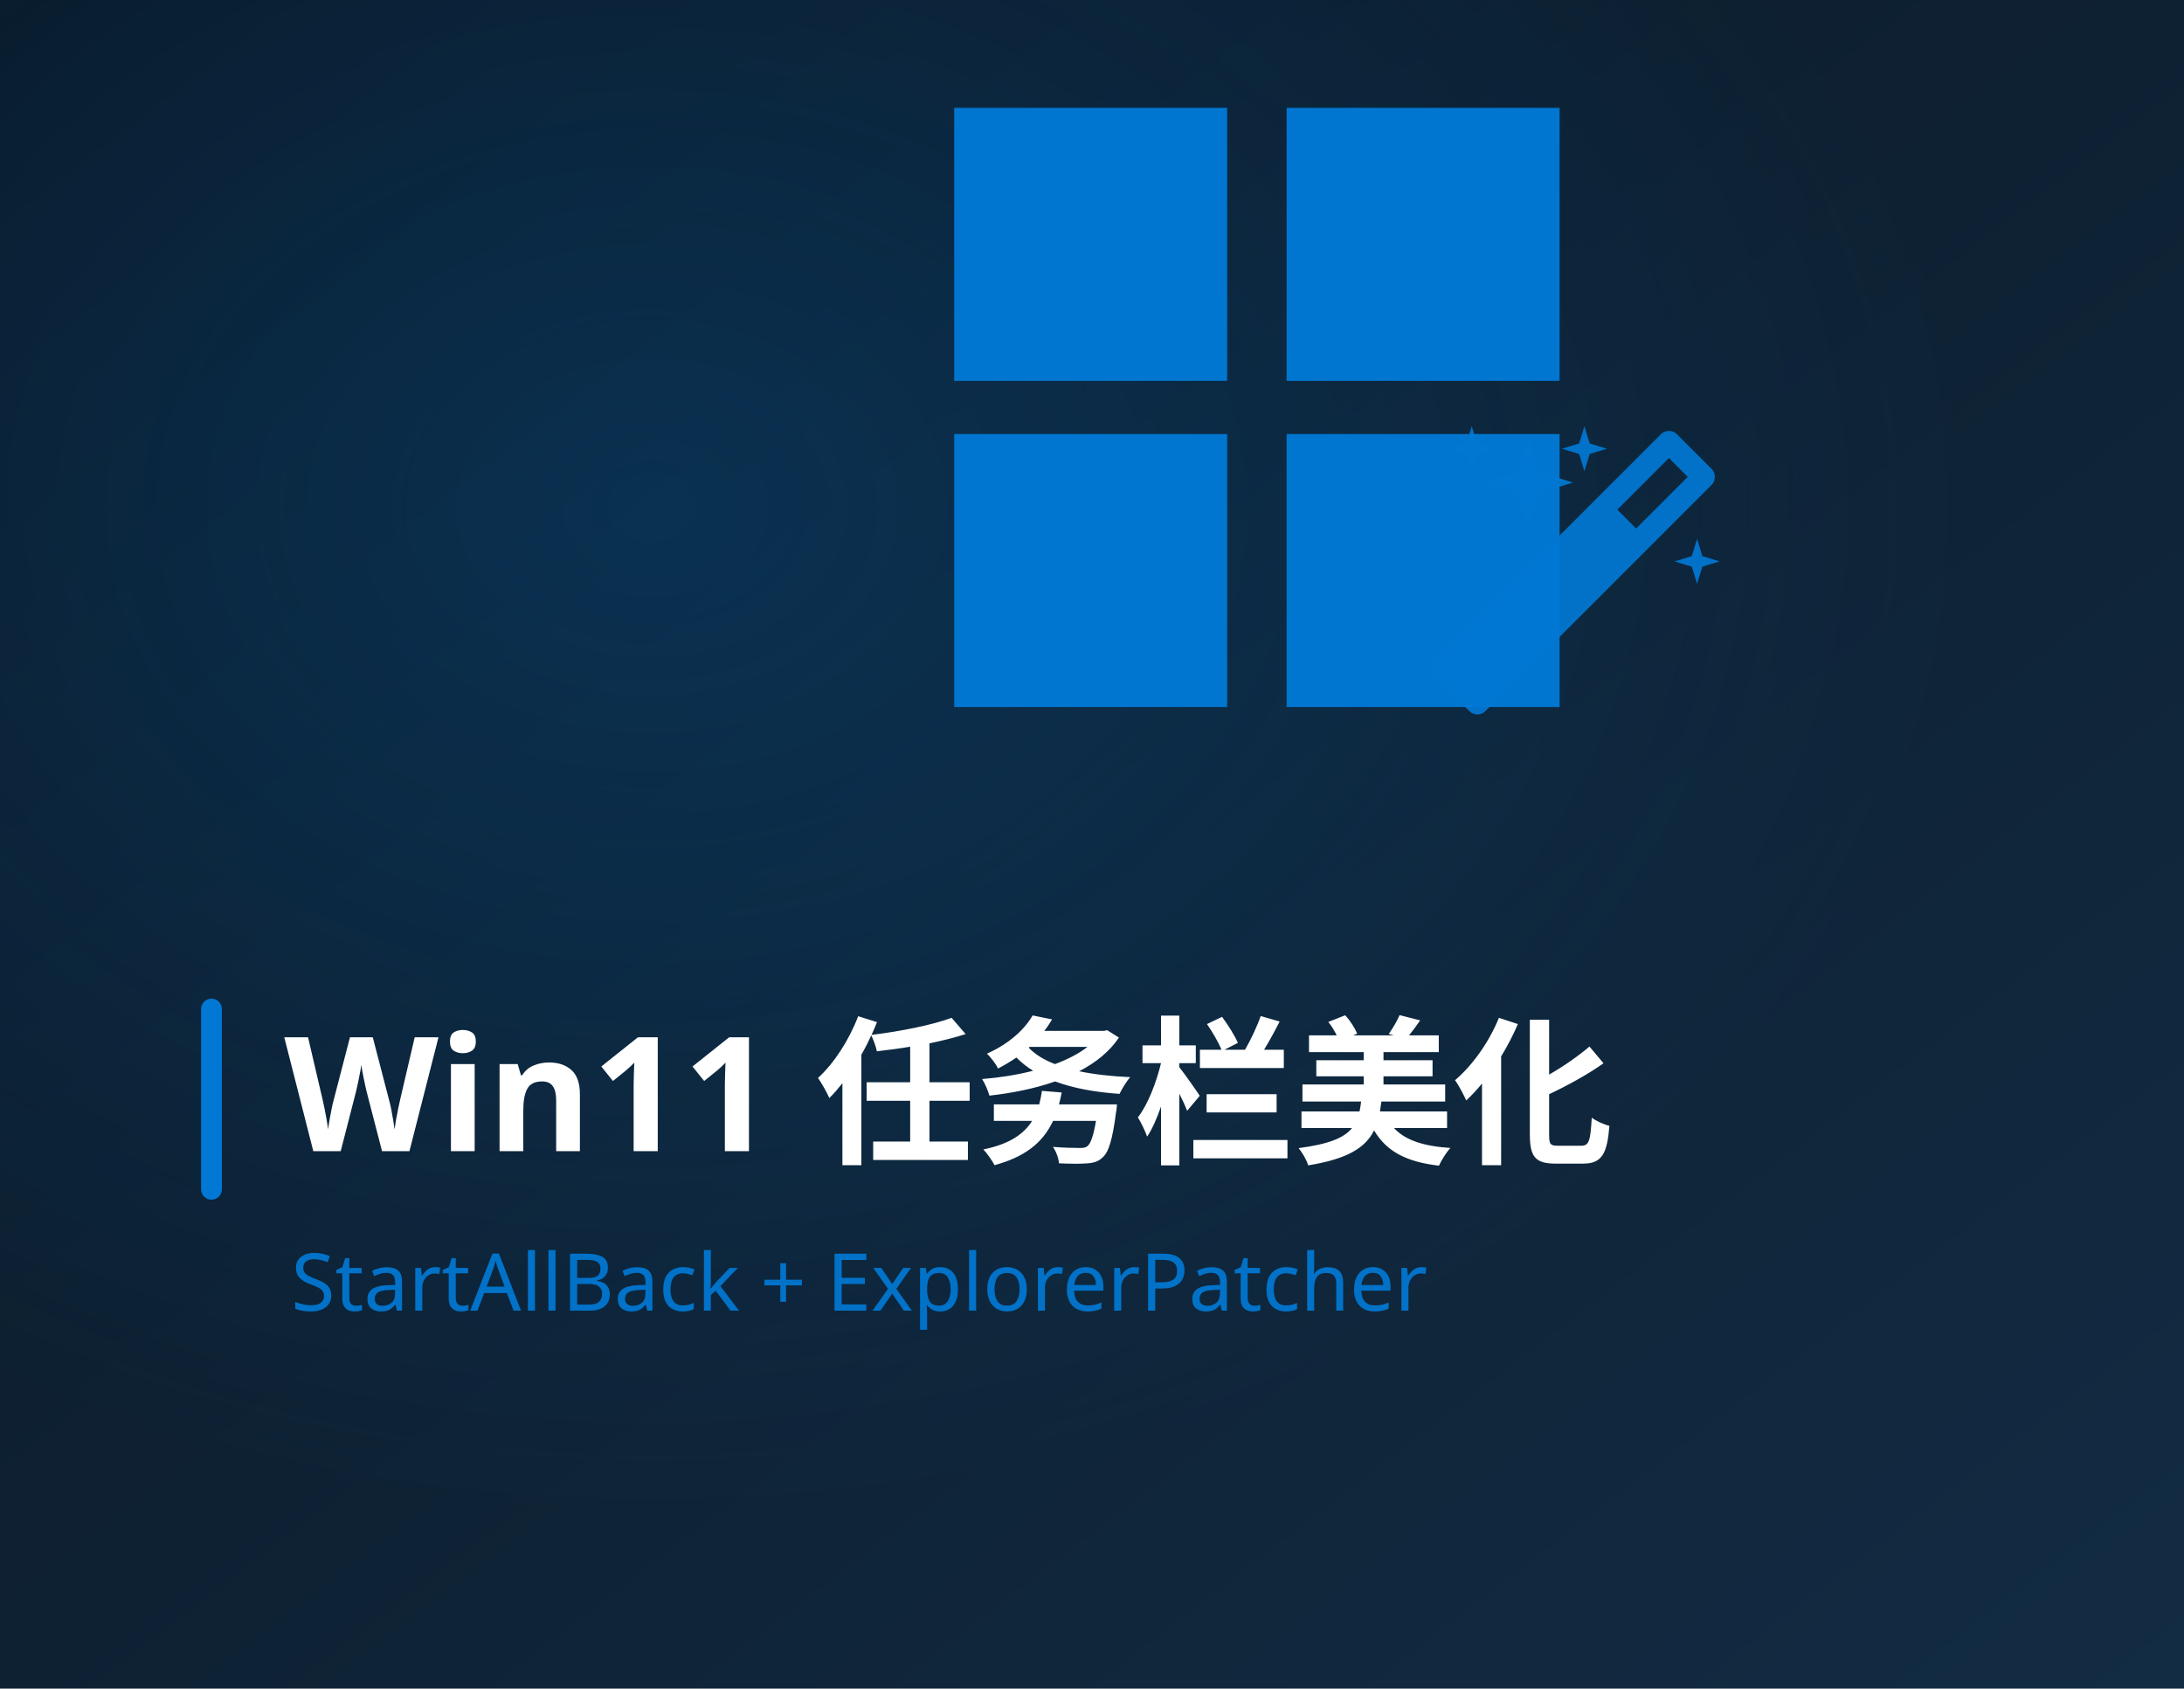
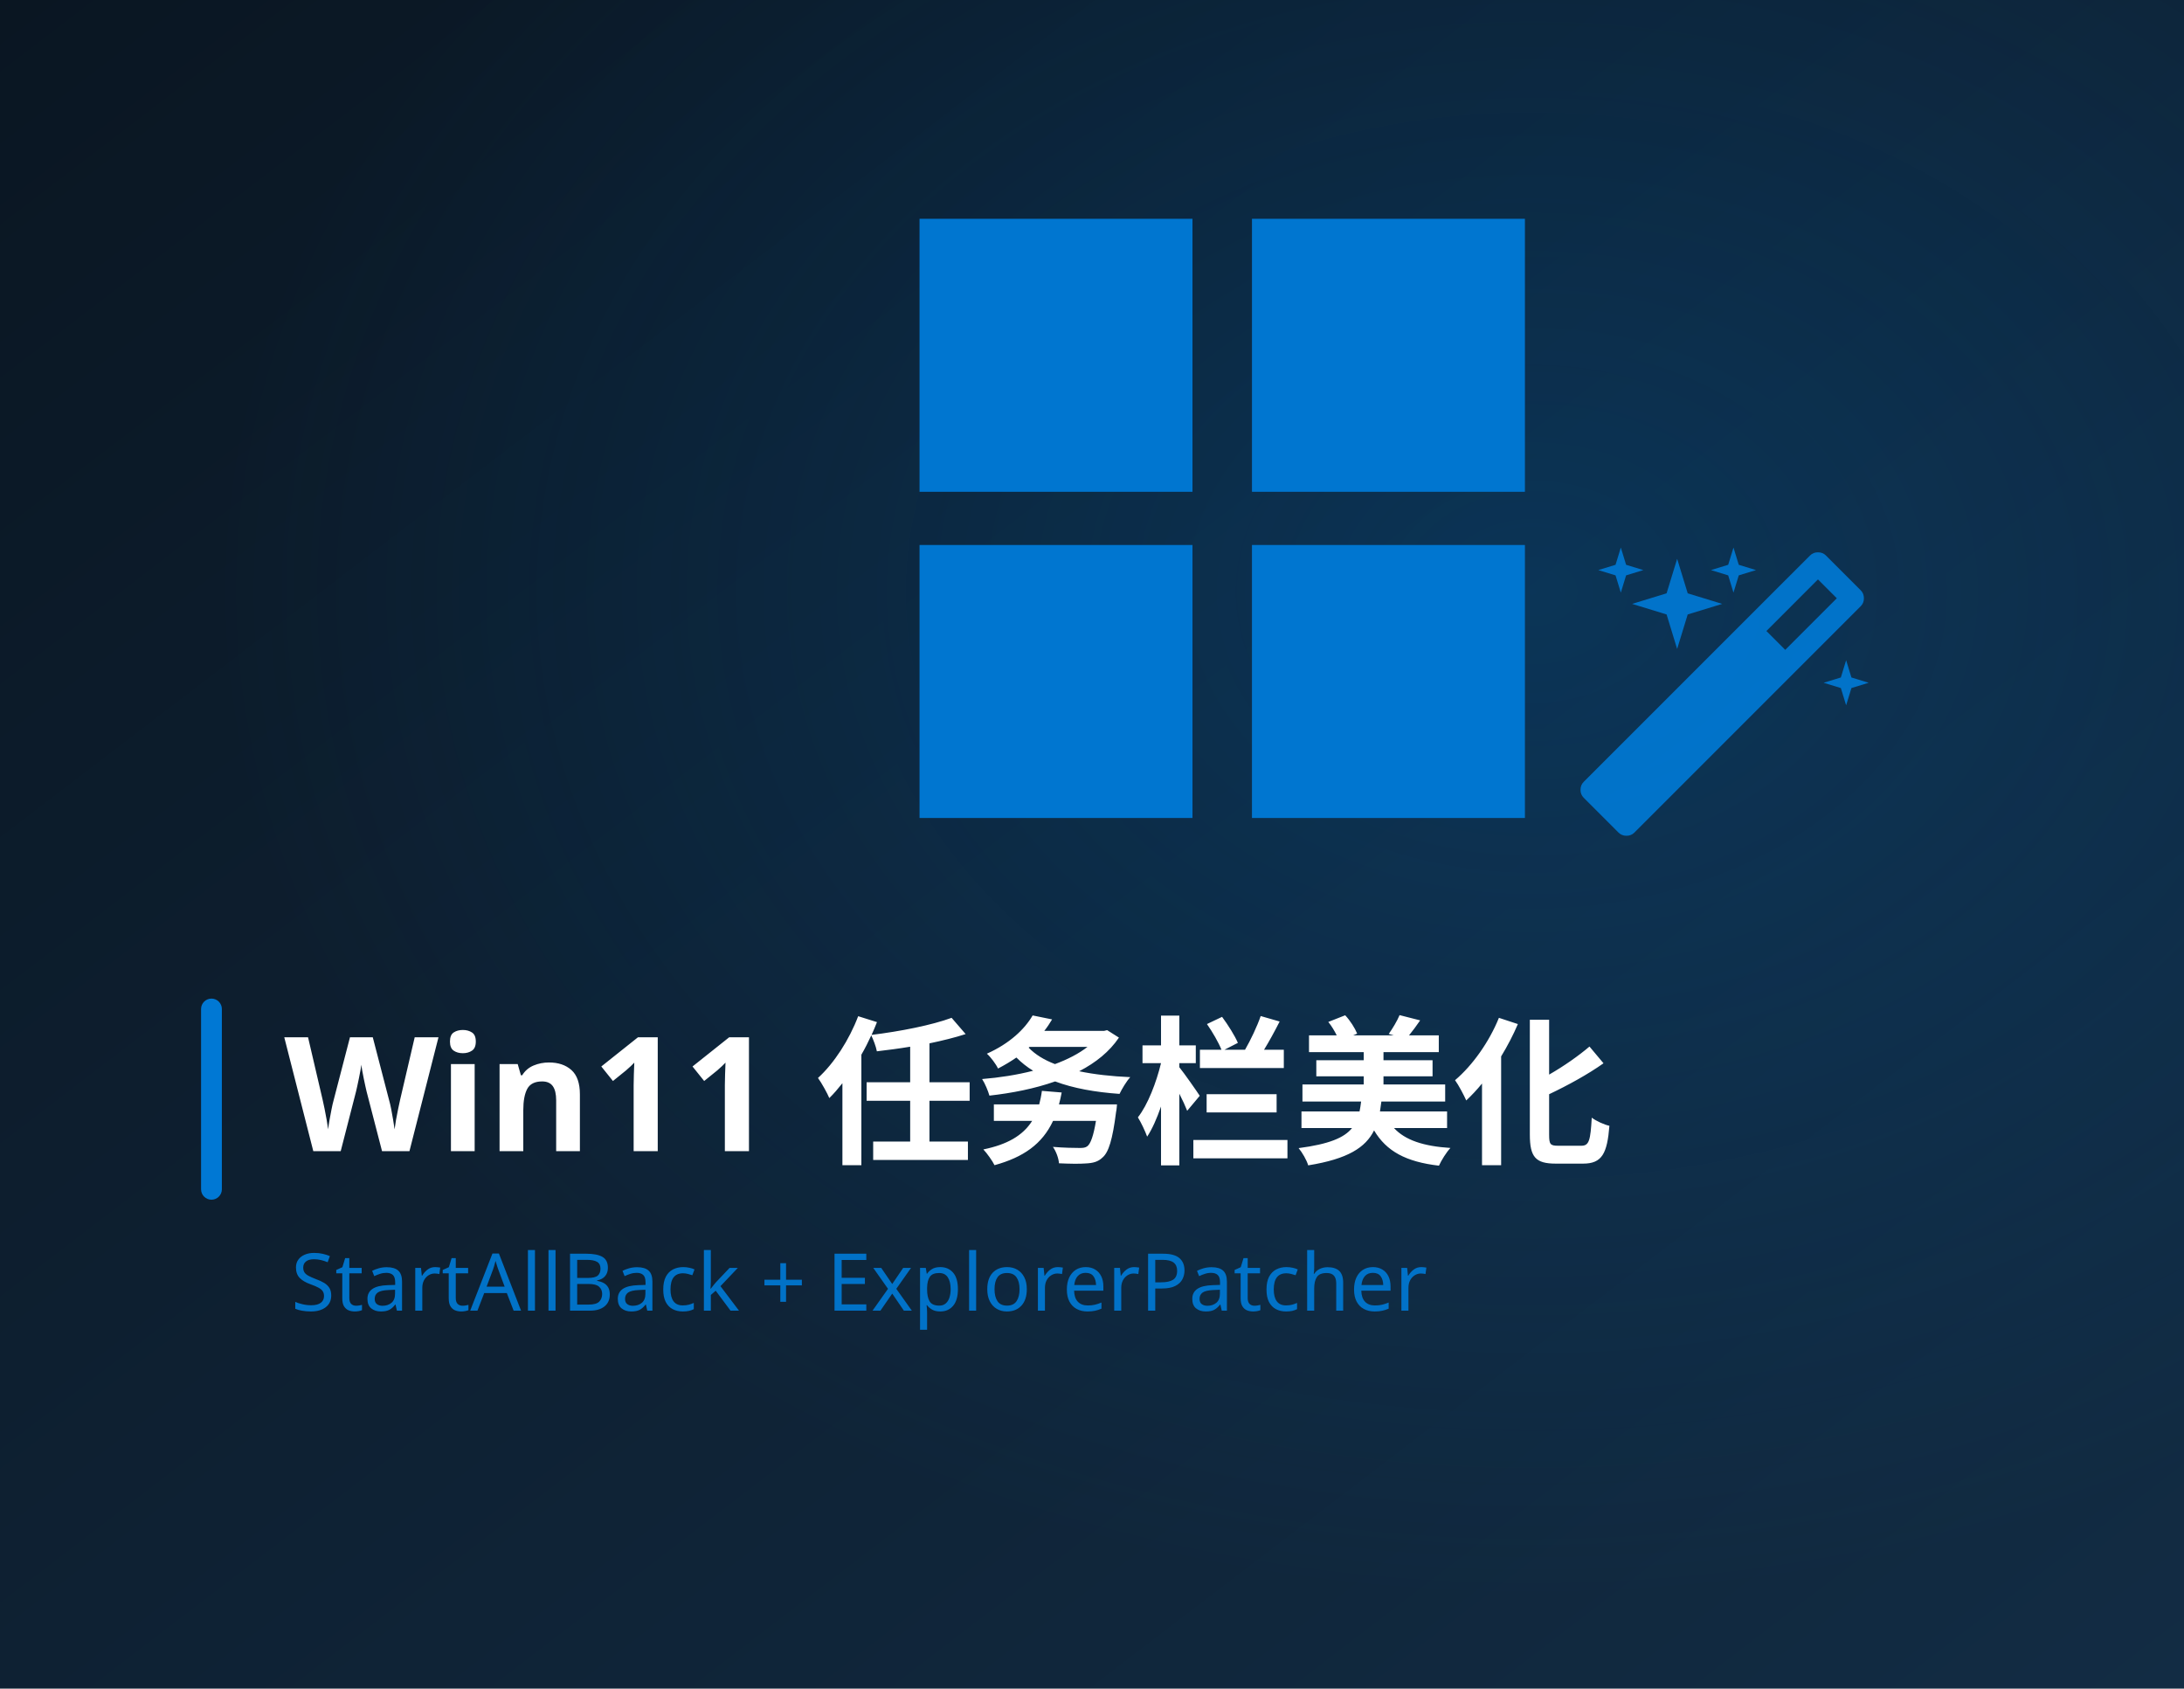
<svg xmlns="http://www.w3.org/2000/svg" width="630" height="487" viewBox="0 0 630 487" font-family="Microsoft YaHei, PingFang SC, sans-serif">
  <defs>
    <linearGradient id="bg" x1="0" y1="0" x2="1" y2="1">
      <stop offset="0%" stop-color="#0a1622" />
      <stop offset="100%" stop-color="#122c44" />
    </linearGradient>
-     <radialGradient id="glow" cx="30%" cy="30%" r="60%">
+     <radialGradient id="glow" cx="70%" cy="35%" r="60%">
      <stop offset="0%" stop-color="#0078d4" stop-opacity="0.22" />
      <stop offset="100%" stop-color="#0078d4" stop-opacity="0" />
    </radialGradient>
  </defs>
  <rect width="630" height="487" fill="url(#bg)" />
  <rect width="630" height="487" fill="url(#glow)" />
-   <g transform="translate(275.00,31.03) scale(0.34449)" opacity="0.97">
+   <g transform="translate(265.00,63.03) scale(0.34449)" opacity="0.97">
    <g transform="translate(-902,-261)">
      <g fill="#0078d4">
        <path d="M902.73 261.208h228.551v228.551H902.73zM1181.097 261.208h228.551v228.551h-228.551zM902.73 534.291h228.551v228.551H902.73zM1181.097 534.291h228.551v228.551h-228.551z" />
      </g>
    </g>
  </g>
-   <g transform="translate(405.00,115.00) scale(0.09277)" opacity="0.92">
+   <g transform="translate(448.00,150.00) scale(0.09277)" opacity="0.92">
    <g fill="#0078d4">
      <path d="M721.92 403.328l160.341-160.341-58.581-58.581-160.341 160.384 58.539 58.539z m244.651-160.341c0 9.813-3.285 18.048-9.856 24.619L252.8 971.477a33.408 33.408 0 0 1-24.619 9.856 33.408 33.408 0 0 1-24.619-9.813l-108.373-108.373A33.408 33.408 0 0 1 85.333 838.443c0-9.856 3.285-18.091 9.813-24.619L799.104 109.952a33.408 33.408 0 0 1 24.619-9.813c9.856 0 18.091 3.243 24.661 9.813l108.373 108.373c6.571 6.571 9.813 14.805 9.813 24.661zM227.115 138.965l53.632 16.427-53.632 16.427-16.427 53.632-16.427-53.632-53.632-16.427 53.632-16.427L210.688 85.333l16.427 53.632z m191.573 88.661l107.264 32.853-107.307 32.853-32.853 107.264-32.811-107.264-107.264-32.853 107.264-32.853 32.853-107.264 32.853 107.264z m509.013 261.632l53.632 16.427-53.632 16.427-16.427 53.632-16.427-53.632-53.632-16.427 53.632-16.427 16.427-53.632 16.427 53.632z m-350.293-350.293l53.632 16.427-53.632 16.427-16.427 53.632-16.427-53.632-53.632-16.427 53.632-16.427L560.981 85.333l16.427 53.632z" />
    </g>
  </g>
  <rect x="58" y="288" width="6" height="58" fill="#0078d4" rx="3" />
  <text x="82" y="332" font-size="46" font-weight="bold" fill="#ffffff">Win11 任务栏美化</text>
  <text x="84" y="378" font-size="23" fill="#0078d4" opacity="0.92">StartAllBack + ExplorerPatcher</text>
</svg>
